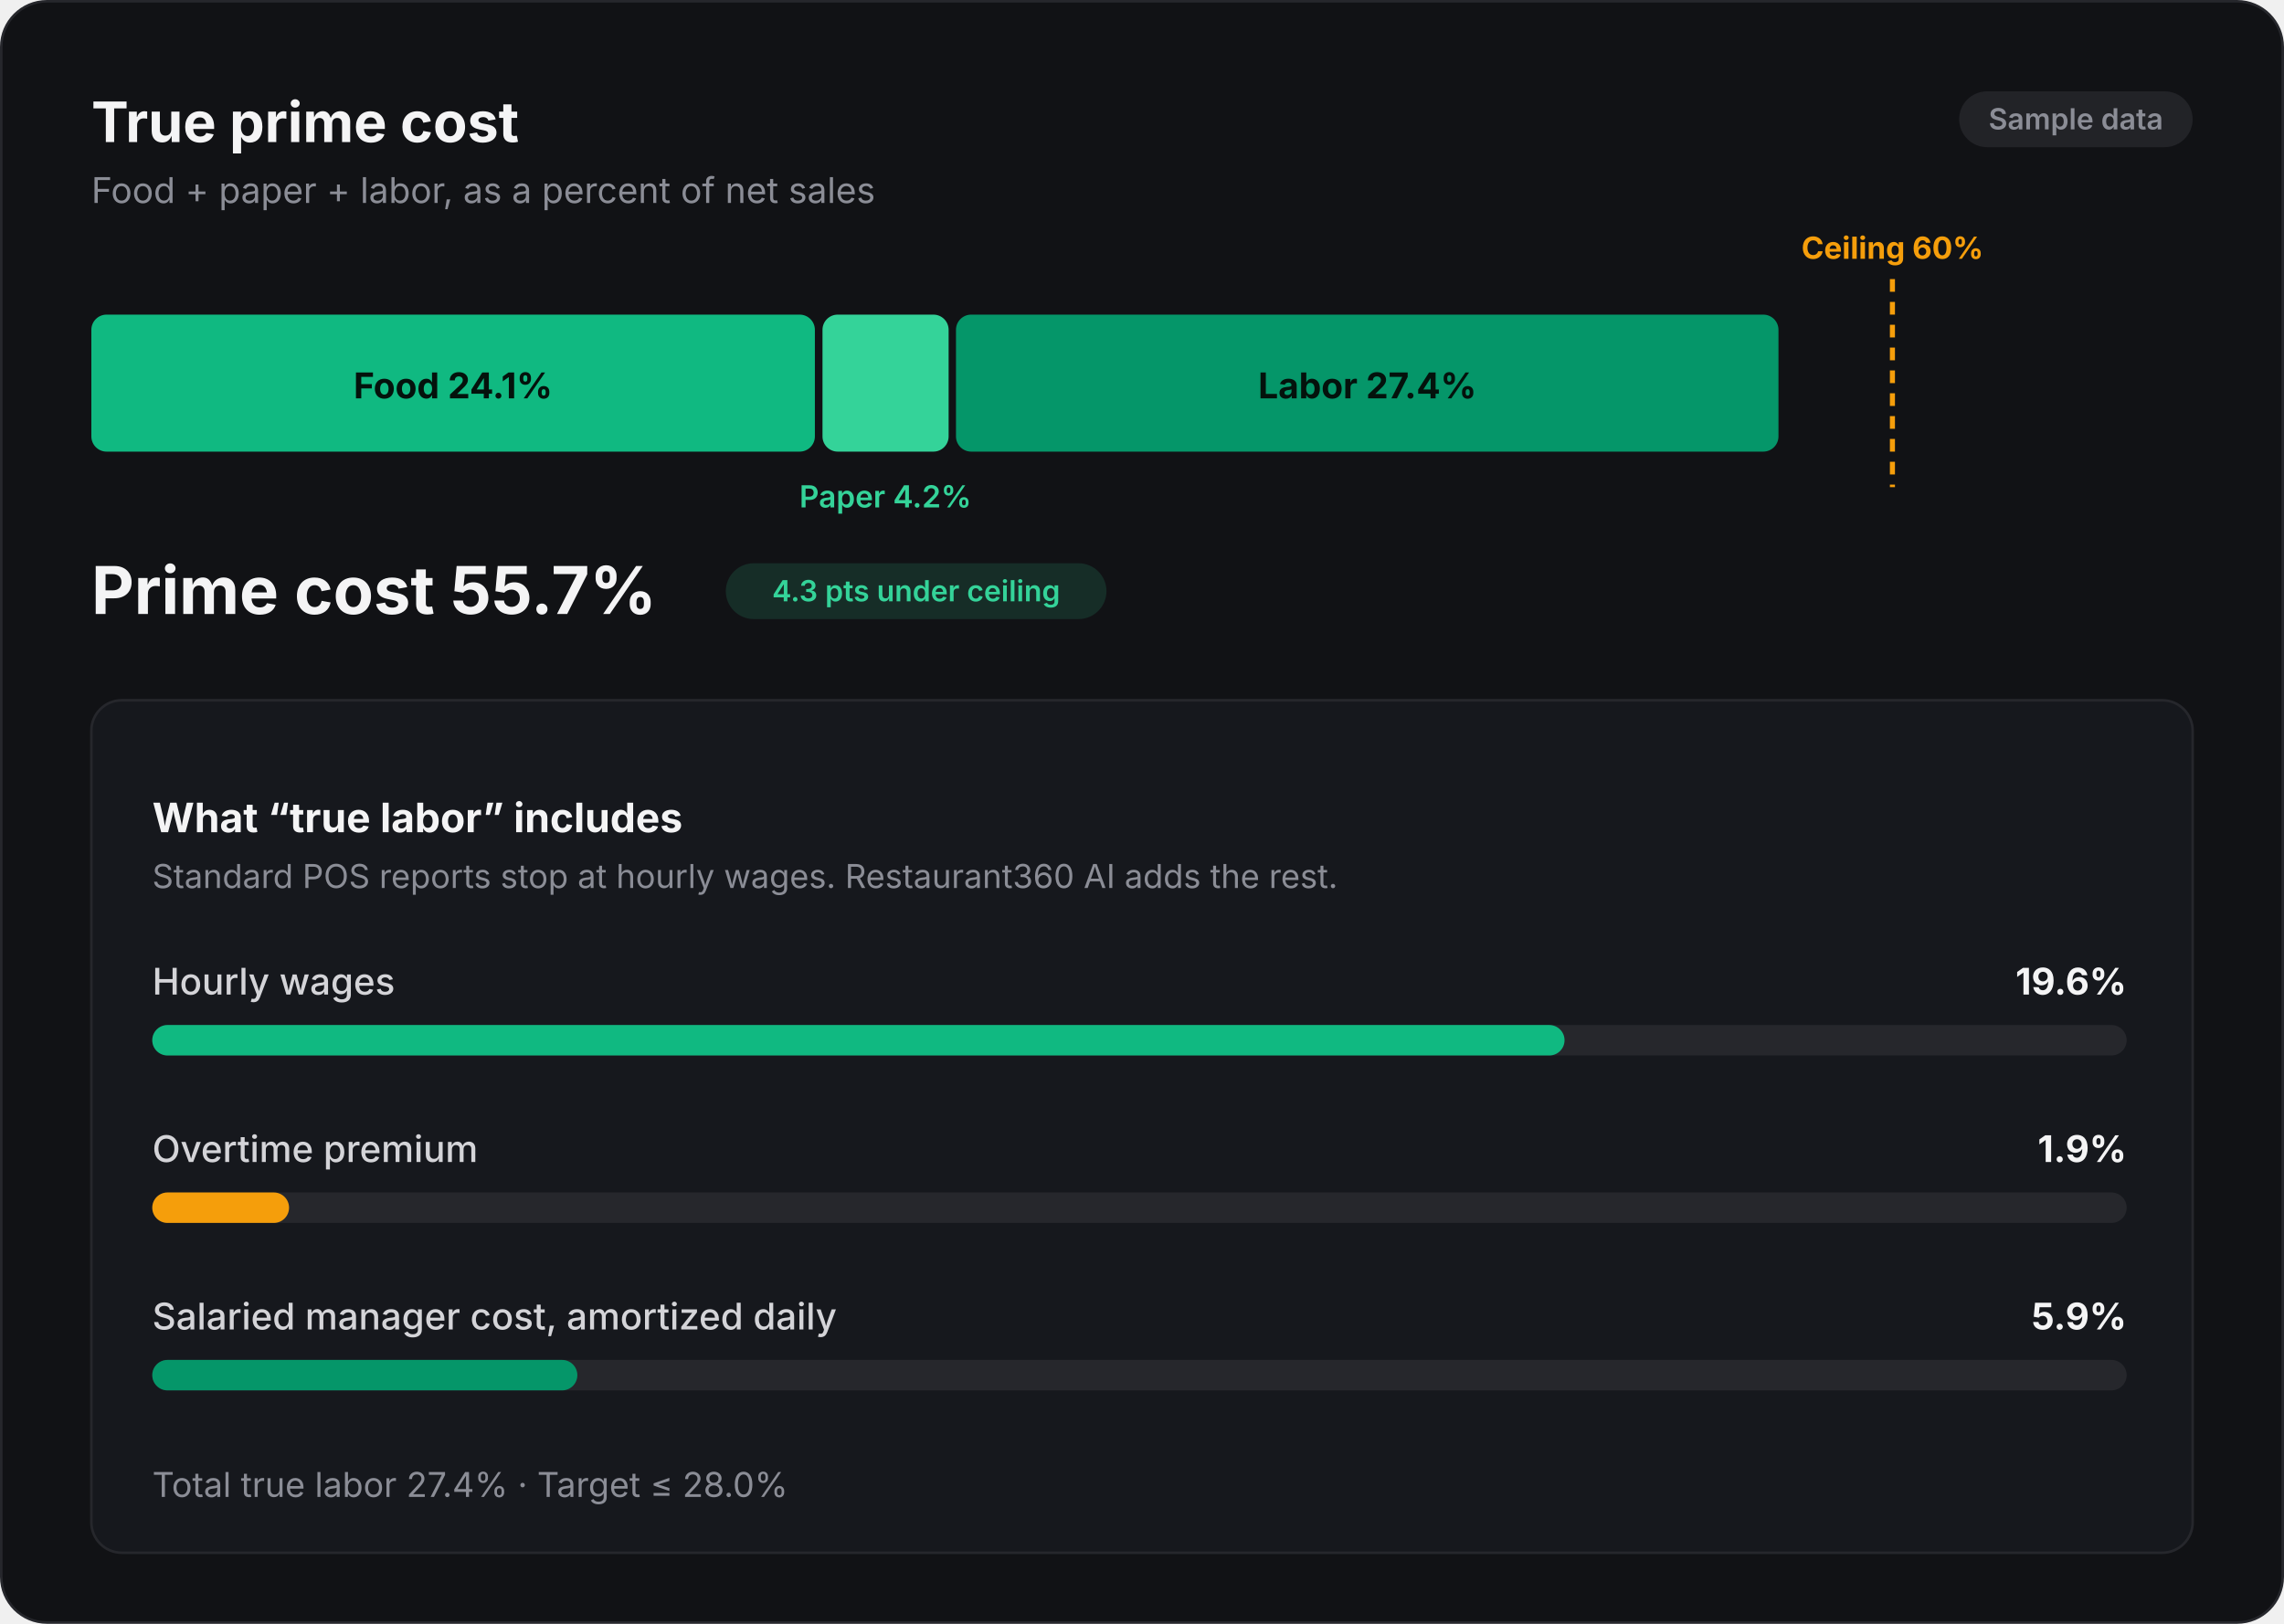
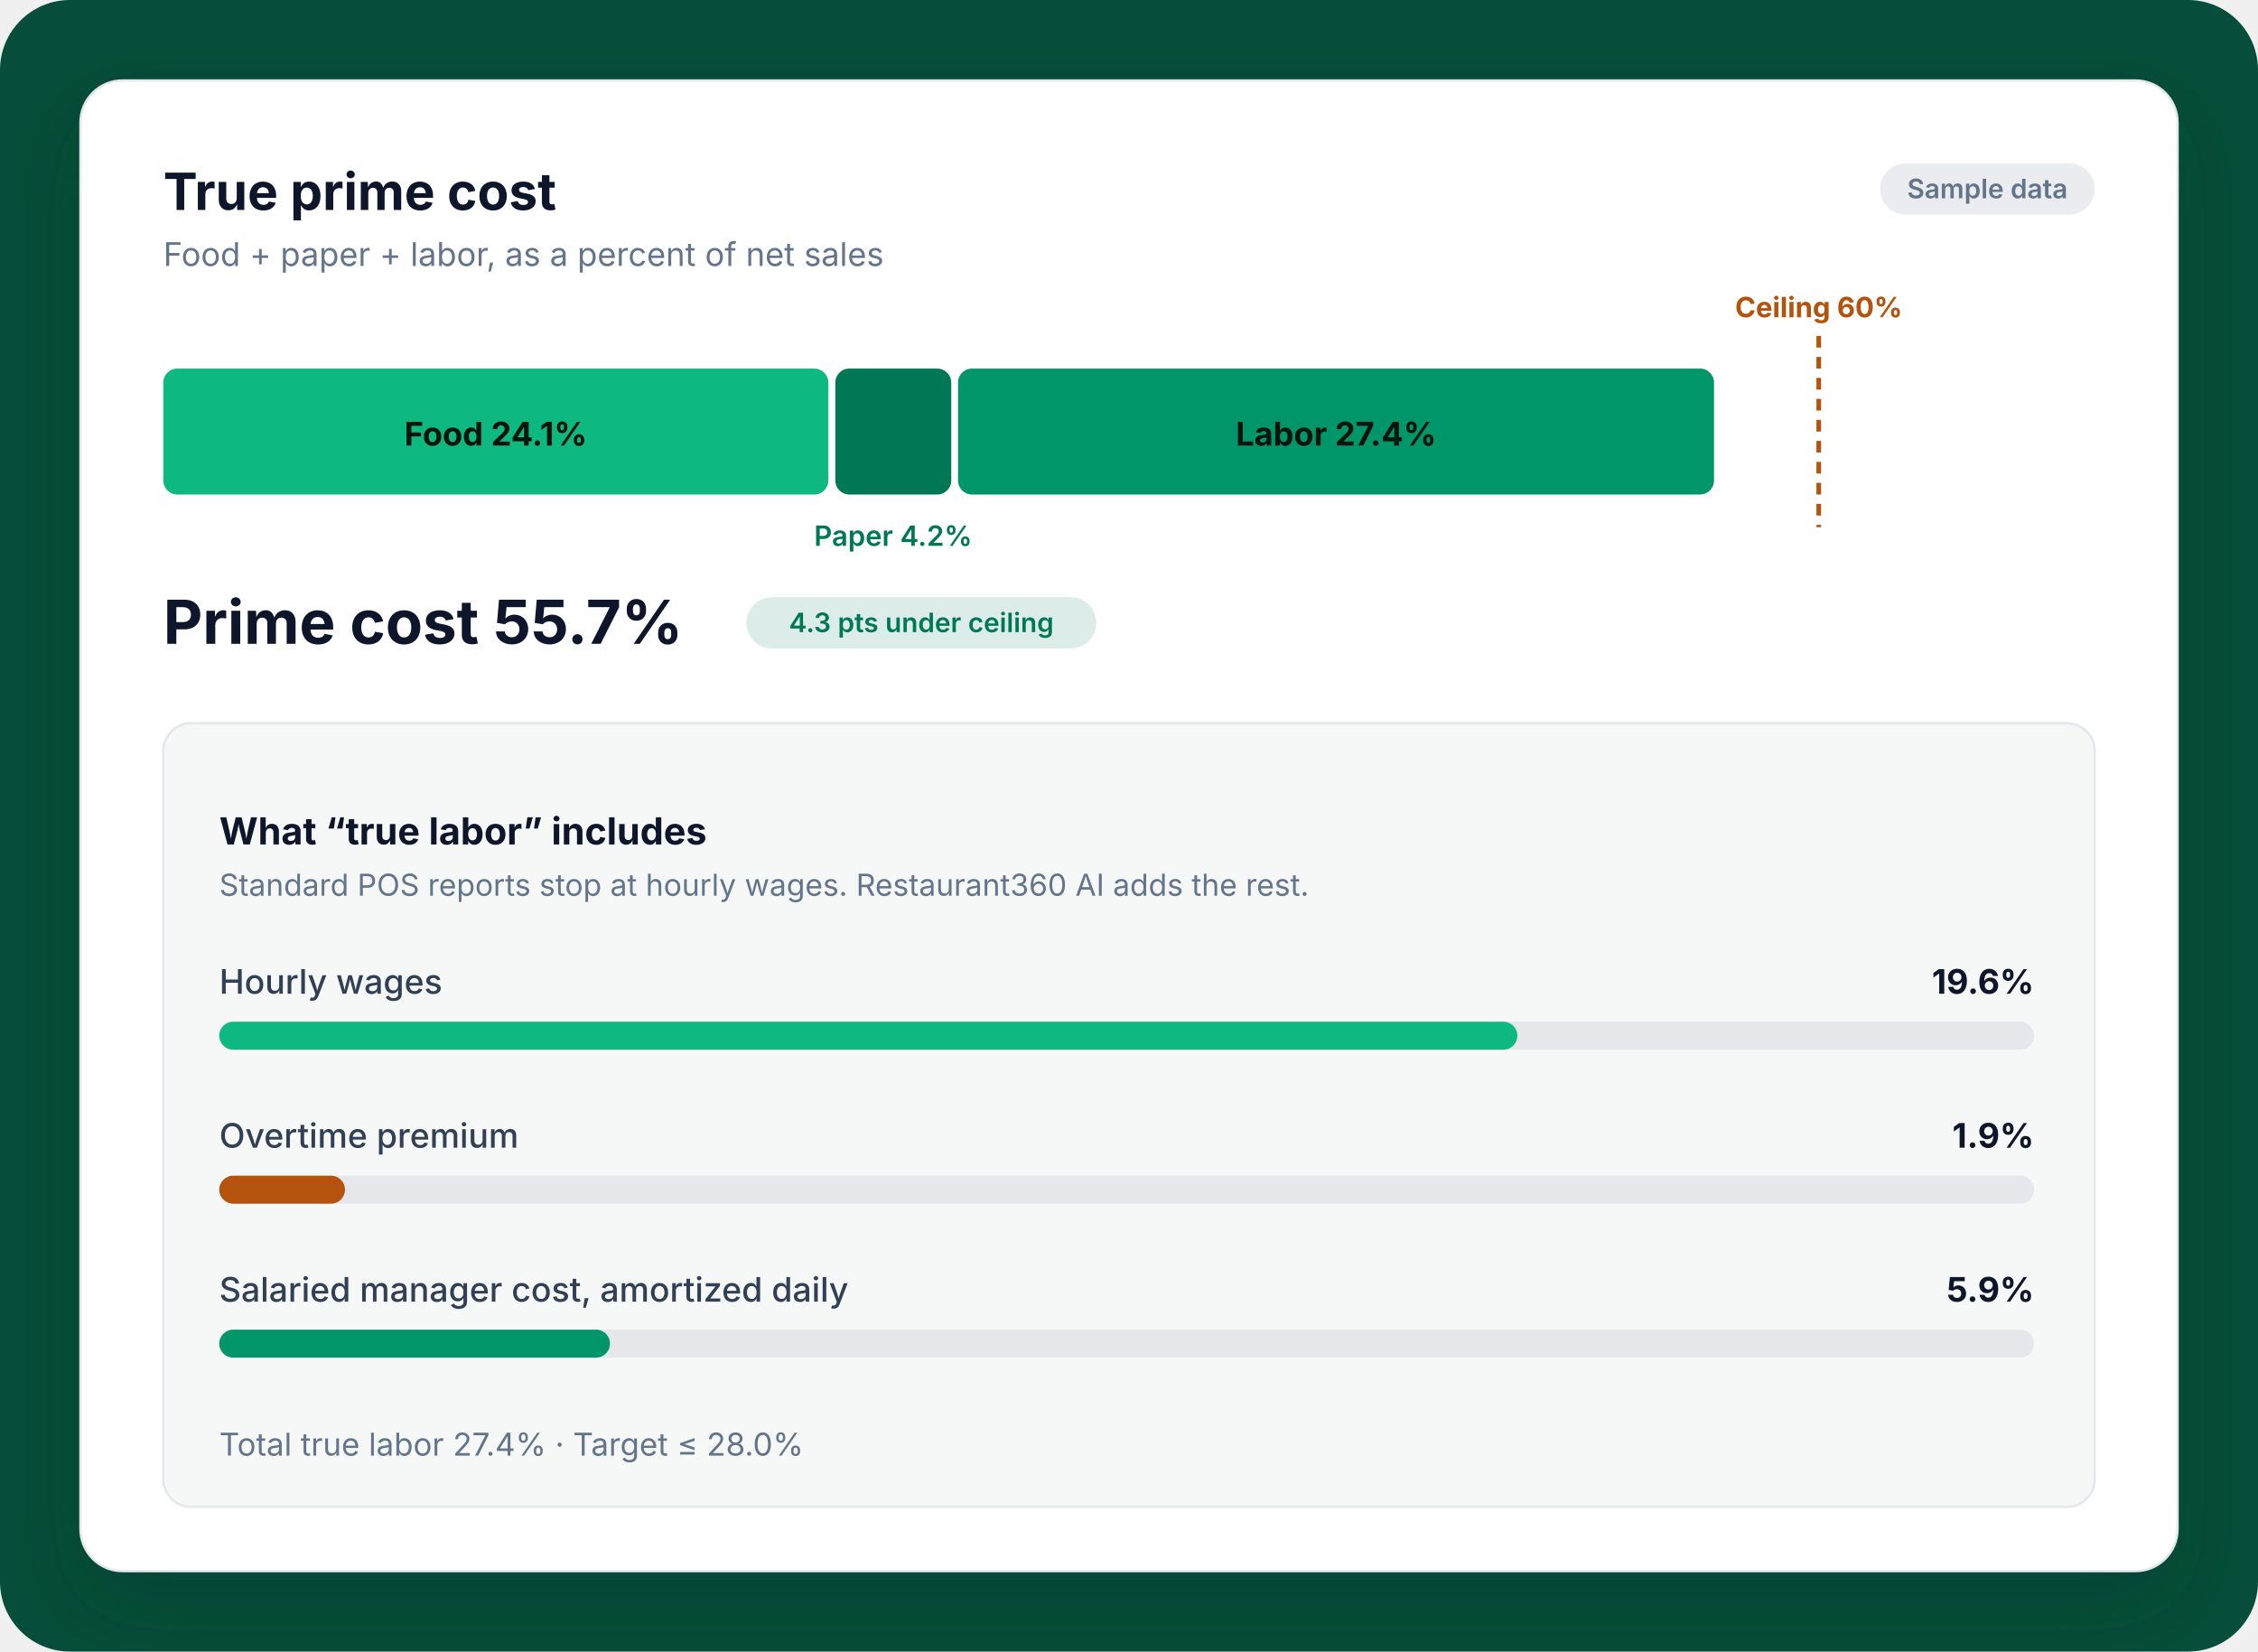
- <svg xmlns="http://www.w3.org/2000/svg" viewBox="0 0 900 640" width="900" height="640" role="img" aria-label="Prime cost broken into food, paper and true labor against a 60 percent ceiling (sample data)" font-family="Inter, system-ui, -apple-system, 'Segoe UI', sans-serif">
+ <svg xmlns="http://www.w3.org/2000/svg" viewBox="0 0 968 708" width="968" height="708" role="img" aria-label="Prime cost broken into food, paper and true labor against a 60 percent ceiling (sample data)" font-family="Inter, system-ui, -apple-system, 'Segoe UI', sans-serif">
  <defs>
+     <filter id="sh" x="-10%" y="-10%" width="120%" height="130%">
+       <feDropShadow dx="0" dy="14" stdDeviation="16" flood-color="#052e24" flood-opacity=".28" />
+     </filter>
    <linearGradient id="g" x1="0" y1="0" x2="0" y2="1">
      <stop offset="0" stop-color="#10b981" stop-opacity=".35" />
      <stop offset="1" stop-color="#10b981" stop-opacity="0" />
    </linearGradient>
  </defs>
-   <rect x="0.5" y="0.5" width="899" height="639" rx="18" fill="#111215" stroke="#26272c" />
-   <text x="36" y="56" font-size="22" fill="#f4f4f5" font-weight="700" text-anchor="start">True prime cost</text>
-   <text x="36" y="80" font-size="14" fill="#8b8d96" font-weight="400" text-anchor="start">Food + paper + labor, as a percent of net sales</text>
-   <rect x="772" y="36" width="92" height="22" rx="11" fill="#8b8d96" fill-opacity=".14" />
-   <text x="818.0" y="51" font-size="11.5" fill="#8b8d96" font-weight="600" text-anchor="middle">Sample data</text>
-   <rect x="36.0" y="124" width="285.1" height="54" rx="6" fill="#10b981" />
-   <text x="178.534" y="157" font-size="14" fill="#04120c" font-weight="700" text-anchor="middle">Food 24.1%</text>
-   <rect x="324.1" y="124" width="49.7" height="54" rx="6" fill="#34d399" />
-   <text x="348.909" y="200" font-size="12" fill="#34d399" font-weight="600" text-anchor="middle">Paper 4.2%</text>
-   <rect x="376.7" y="124" width="324.1" height="54" rx="6" fill="#059669" />
-   <text x="538.8" y="157" font-size="14" fill="#04120c" font-weight="700" text-anchor="middle">Labor 27.4%</text>
-   <line x1="745.7" y1="110" x2="745.7" y2="192" stroke="#f59e0b" stroke-width="2" stroke-dasharray="5 4" />
-   <text x="745.714" y="102" font-size="12" fill="#f59e0b" font-weight="700" text-anchor="middle">Ceiling 60%</text>
-   <text x="36" y="242" font-size="26" fill="#f4f4f5" font-weight="700" text-anchor="start">Prime cost 55.7%</text>
-   <rect x="286" y="222" width="150" height="22" rx="11" fill="#34d399" fill-opacity=".14" />
-   <text x="361.0" y="237" font-size="11.5" fill="#34d399" font-weight="600" text-anchor="middle">4.3 pts under ceiling</text>
-   <rect x="36" y="276" width="828" height="336" rx="12" fill="#16181d" stroke="#26272c" />
-   <text x="60" y="328" font-size="16" fill="#f4f4f5" font-weight="700" text-anchor="start">What “true labor” includes</text>
-   <text x="60" y="350" font-size="13" fill="#8b8d96" font-weight="400" text-anchor="start">Standard POS reports stop at hourly wages. Restaurant360 AI adds the rest.</text>
-   <text x="60" y="392" font-size="14.5" fill="#d4d4d8" font-weight="500" text-anchor="start">Hourly wages</text>
-   <text x="838" y="392" font-size="14.5" fill="#f4f4f5" font-weight="700" text-anchor="end">19.6%</text>
-   <rect x="60" y="404" width="778" height="12" rx="6" fill="#26272c" />
-   <rect x="60" y="404" width="556.5" height="12" rx="6" fill="#10b981" />
-   <text x="60" y="458" font-size="14.5" fill="#d4d4d8" font-weight="500" text-anchor="start">Overtime premium</text>
-   <text x="838" y="458" font-size="14.5" fill="#f4f4f5" font-weight="700" text-anchor="end">1.9%</text>
-   <rect x="60" y="470" width="778" height="12" rx="6" fill="#26272c" />
-   <rect x="60" y="470" width="53.9" height="12" rx="6" fill="#f59e0b" />
-   <text x="60" y="524" font-size="14.5" fill="#d4d4d8" font-weight="500" text-anchor="start">Salaried manager cost, amortized daily</text>
-   <text x="838" y="524" font-size="14.5" fill="#f4f4f5" font-weight="700" text-anchor="end">5.9%</text>
-   <rect x="60" y="536" width="778" height="12" rx="6" fill="#26272c" />
-   <rect x="60" y="536" width="167.5" height="12" rx="6" fill="#059669" />
-   <text x="60" y="590" font-size="13.5" fill="#8b8d96" font-weight="400" text-anchor="start">Total true labor 27.4%  ·  Target ≤ 28.0%</text>
+   <rect width="968" height="708" rx="30" fill="#064e3b" />
+   <g transform="translate(34 34)">
+     <g filter="url(#sh)">
+       <rect x="0.5" y="0.5" width="899" height="639" rx="18" fill="#ffffff" stroke="#e5e7eb" />
+       <text x="36" y="56" font-size="22" fill="#0f172a" font-weight="700" text-anchor="start">True prime cost</text>
+       <text x="36" y="80" font-size="14" fill="#64748b" font-weight="400" text-anchor="start">Food + paper + labor, as a percent of net sales</text>
+       <rect x="772" y="36" width="92" height="22" rx="11" fill="#64748b" fill-opacity=".14" />
+       <text x="818.0" y="51" font-size="11.5" fill="#64748b" font-weight="600" text-anchor="middle">Sample data</text>
+       <rect x="36.0" y="124" width="285.1" height="54" rx="6" fill="#10b981" />
+       <text x="178.534" y="157" font-size="14" fill="#04120c" font-weight="700" text-anchor="middle">Food 24.1%</text>
+       <rect x="324.1" y="124" width="49.7" height="54" rx="6" fill="#047857" />
+       <text x="348.909" y="200" font-size="12" fill="#047857" font-weight="600" text-anchor="middle">Paper 4.2%</text>
+       <rect x="376.7" y="124" width="324.1" height="54" rx="6" fill="#059669" />
+       <text x="538.8" y="157" font-size="14" fill="#04120c" font-weight="700" text-anchor="middle">Labor 27.4%</text>
+       <line x1="745.7" y1="110" x2="745.7" y2="192" stroke="#b45309" stroke-width="2" stroke-dasharray="5 4" />
+       <text x="745.714" y="102" font-size="12" fill="#b45309" font-weight="700" text-anchor="middle">Ceiling 60%</text>
+       <text x="36" y="242" font-size="26" fill="#0f172a" font-weight="700" text-anchor="start">Prime cost 55.7%</text>
+       <rect x="286" y="222" width="150" height="22" rx="11" fill="#047857" fill-opacity=".14" />
+       <text x="361.0" y="237" font-size="11.5" fill="#047857" font-weight="600" text-anchor="middle">4.3 pts under ceiling</text>
+       <rect x="36" y="276" width="828" height="336" rx="12" fill="#f6f8f7" stroke="#e5e7eb" />
+       <text x="60" y="328" font-size="16" fill="#0f172a" font-weight="700" text-anchor="start">What “true labor” includes</text>
+       <text x="60" y="350" font-size="13" fill="#64748b" font-weight="400" text-anchor="start">Standard POS reports stop at hourly wages. Restaurant360 AI adds the rest.</text>
+       <text x="60" y="392" font-size="14.5" fill="#334155" font-weight="500" text-anchor="start">Hourly wages</text>
+       <text x="838" y="392" font-size="14.5" fill="#0f172a" font-weight="700" text-anchor="end">19.6%</text>
+       <rect x="60" y="404" width="778" height="12" rx="6" fill="#e5e7eb" />
+       <rect x="60" y="404" width="556.5" height="12" rx="6" fill="#10b981" />
+       <text x="60" y="458" font-size="14.5" fill="#334155" font-weight="500" text-anchor="start">Overtime premium</text>
+       <text x="838" y="458" font-size="14.5" fill="#0f172a" font-weight="700" text-anchor="end">1.9%</text>
+       <rect x="60" y="470" width="778" height="12" rx="6" fill="#e5e7eb" />
+       <rect x="60" y="470" width="53.9" height="12" rx="6" fill="#b45309" />
+       <text x="60" y="524" font-size="14.5" fill="#334155" font-weight="500" text-anchor="start">Salaried manager cost, amortized daily</text>
+       <text x="838" y="524" font-size="14.5" fill="#0f172a" font-weight="700" text-anchor="end">5.9%</text>
+       <rect x="60" y="536" width="778" height="12" rx="6" fill="#e5e7eb" />
+       <rect x="60" y="536" width="167.5" height="12" rx="6" fill="#059669" />
+       <text x="60" y="590" font-size="13.5" fill="#64748b" font-weight="400" text-anchor="start">Total true labor 27.4%  ·  Target ≤ 28.0%</text>
+     </g>
+   </g>
</svg>
